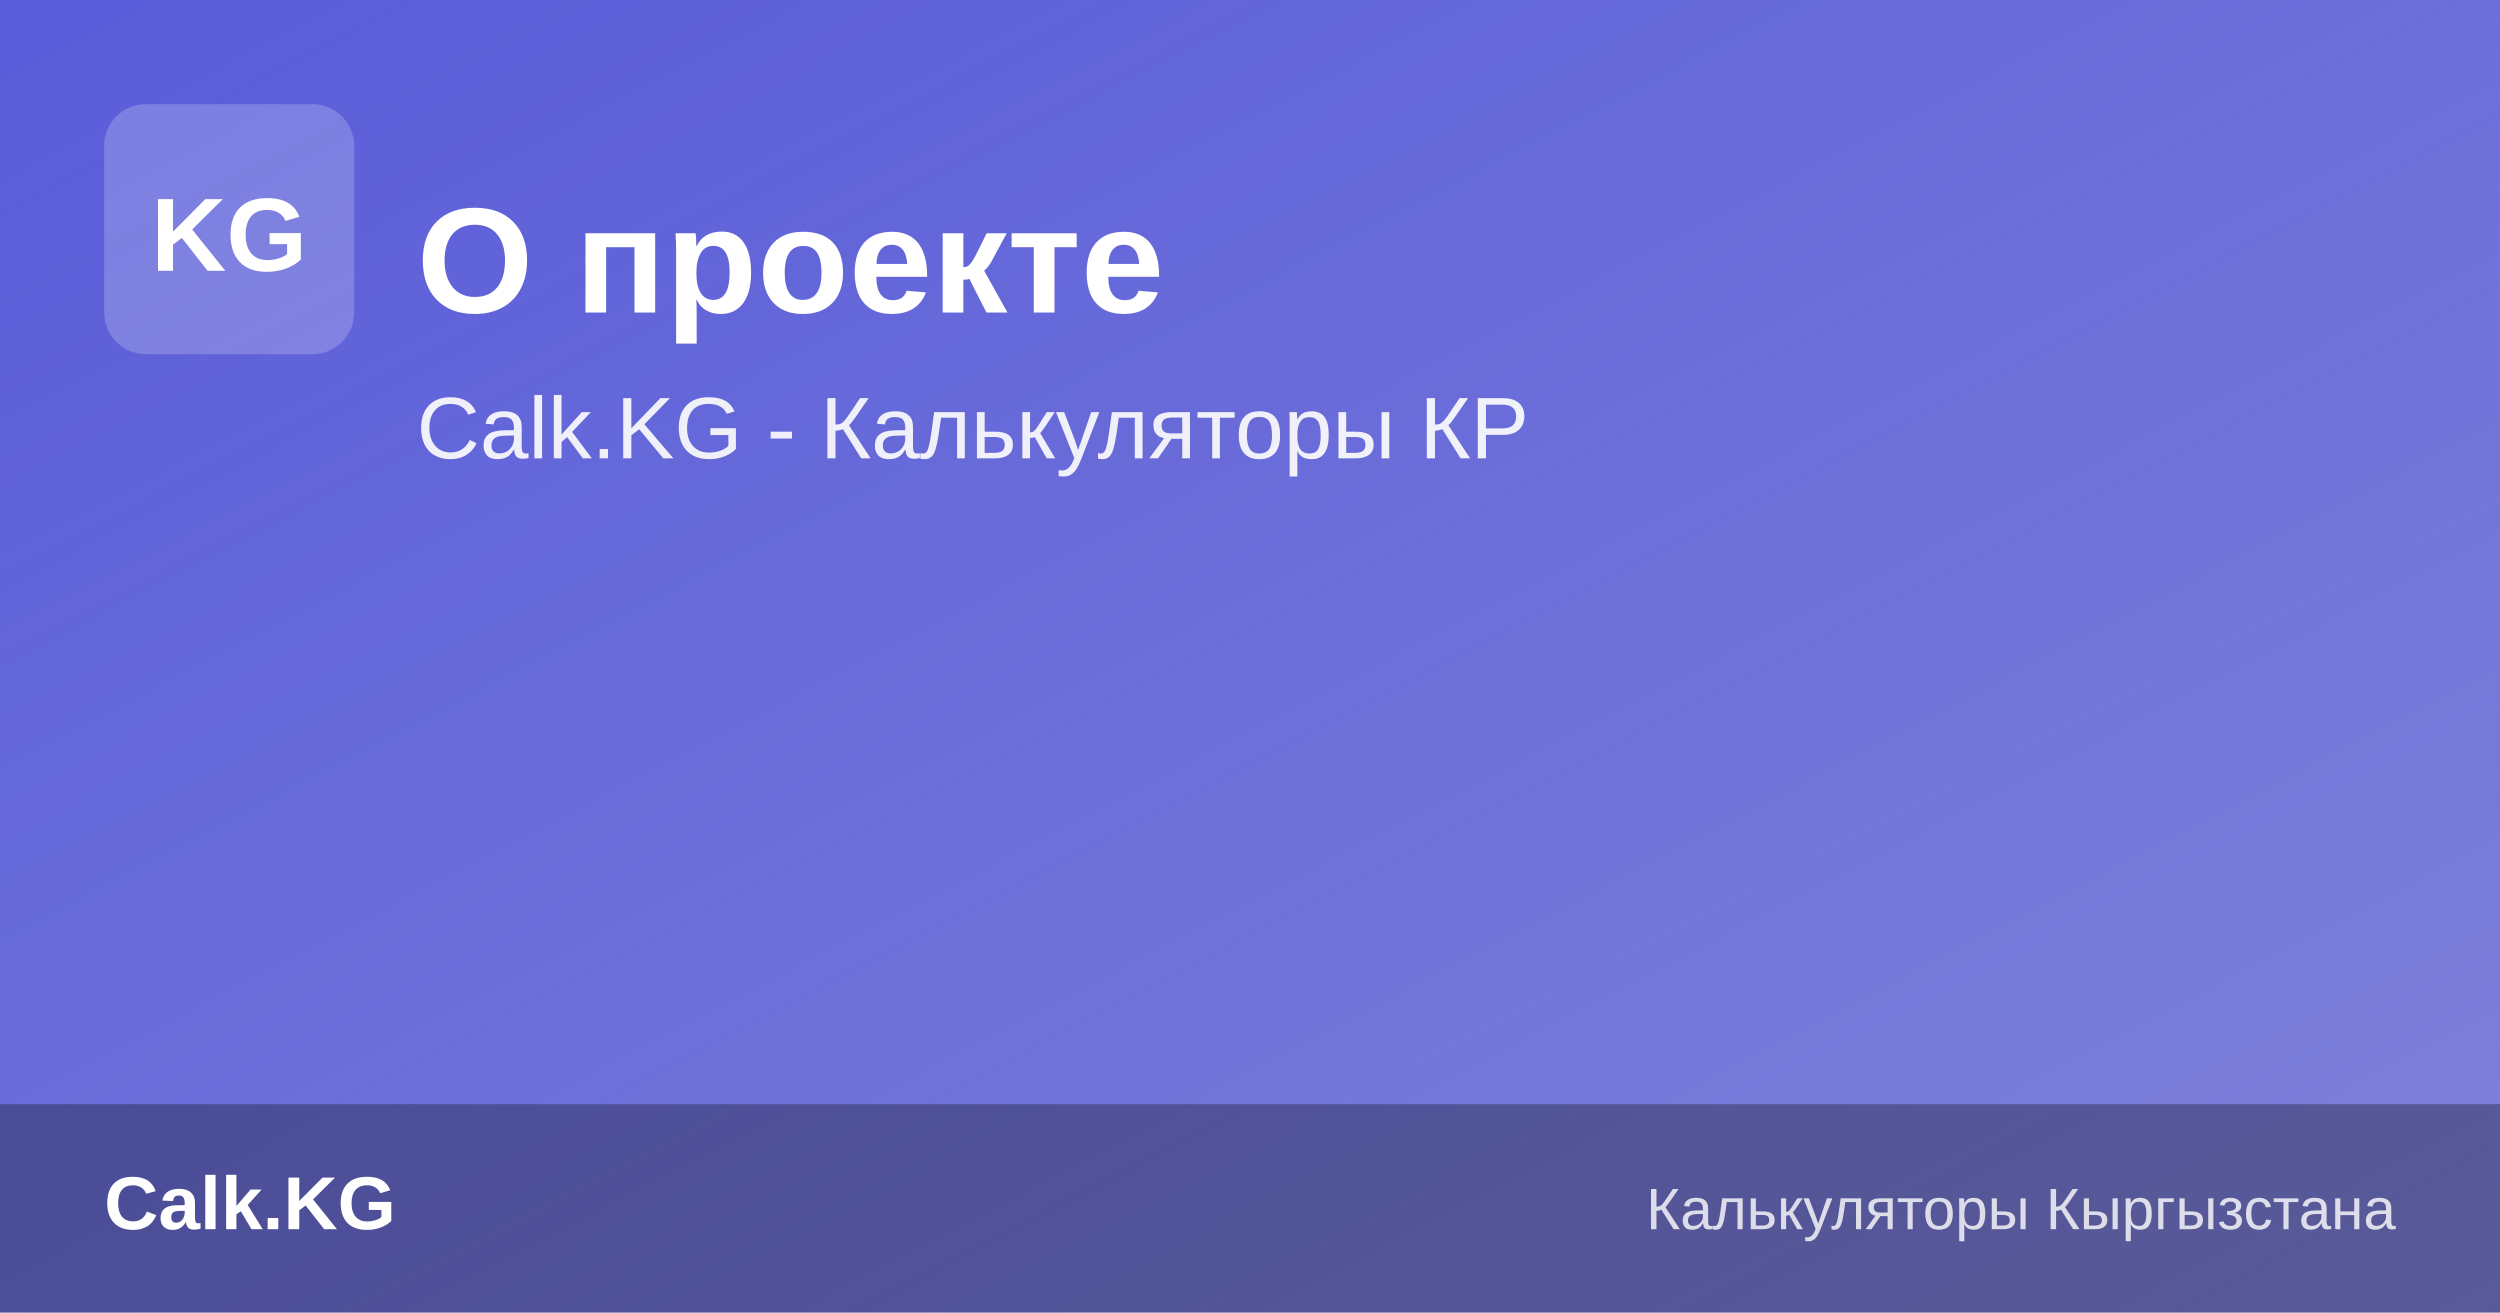
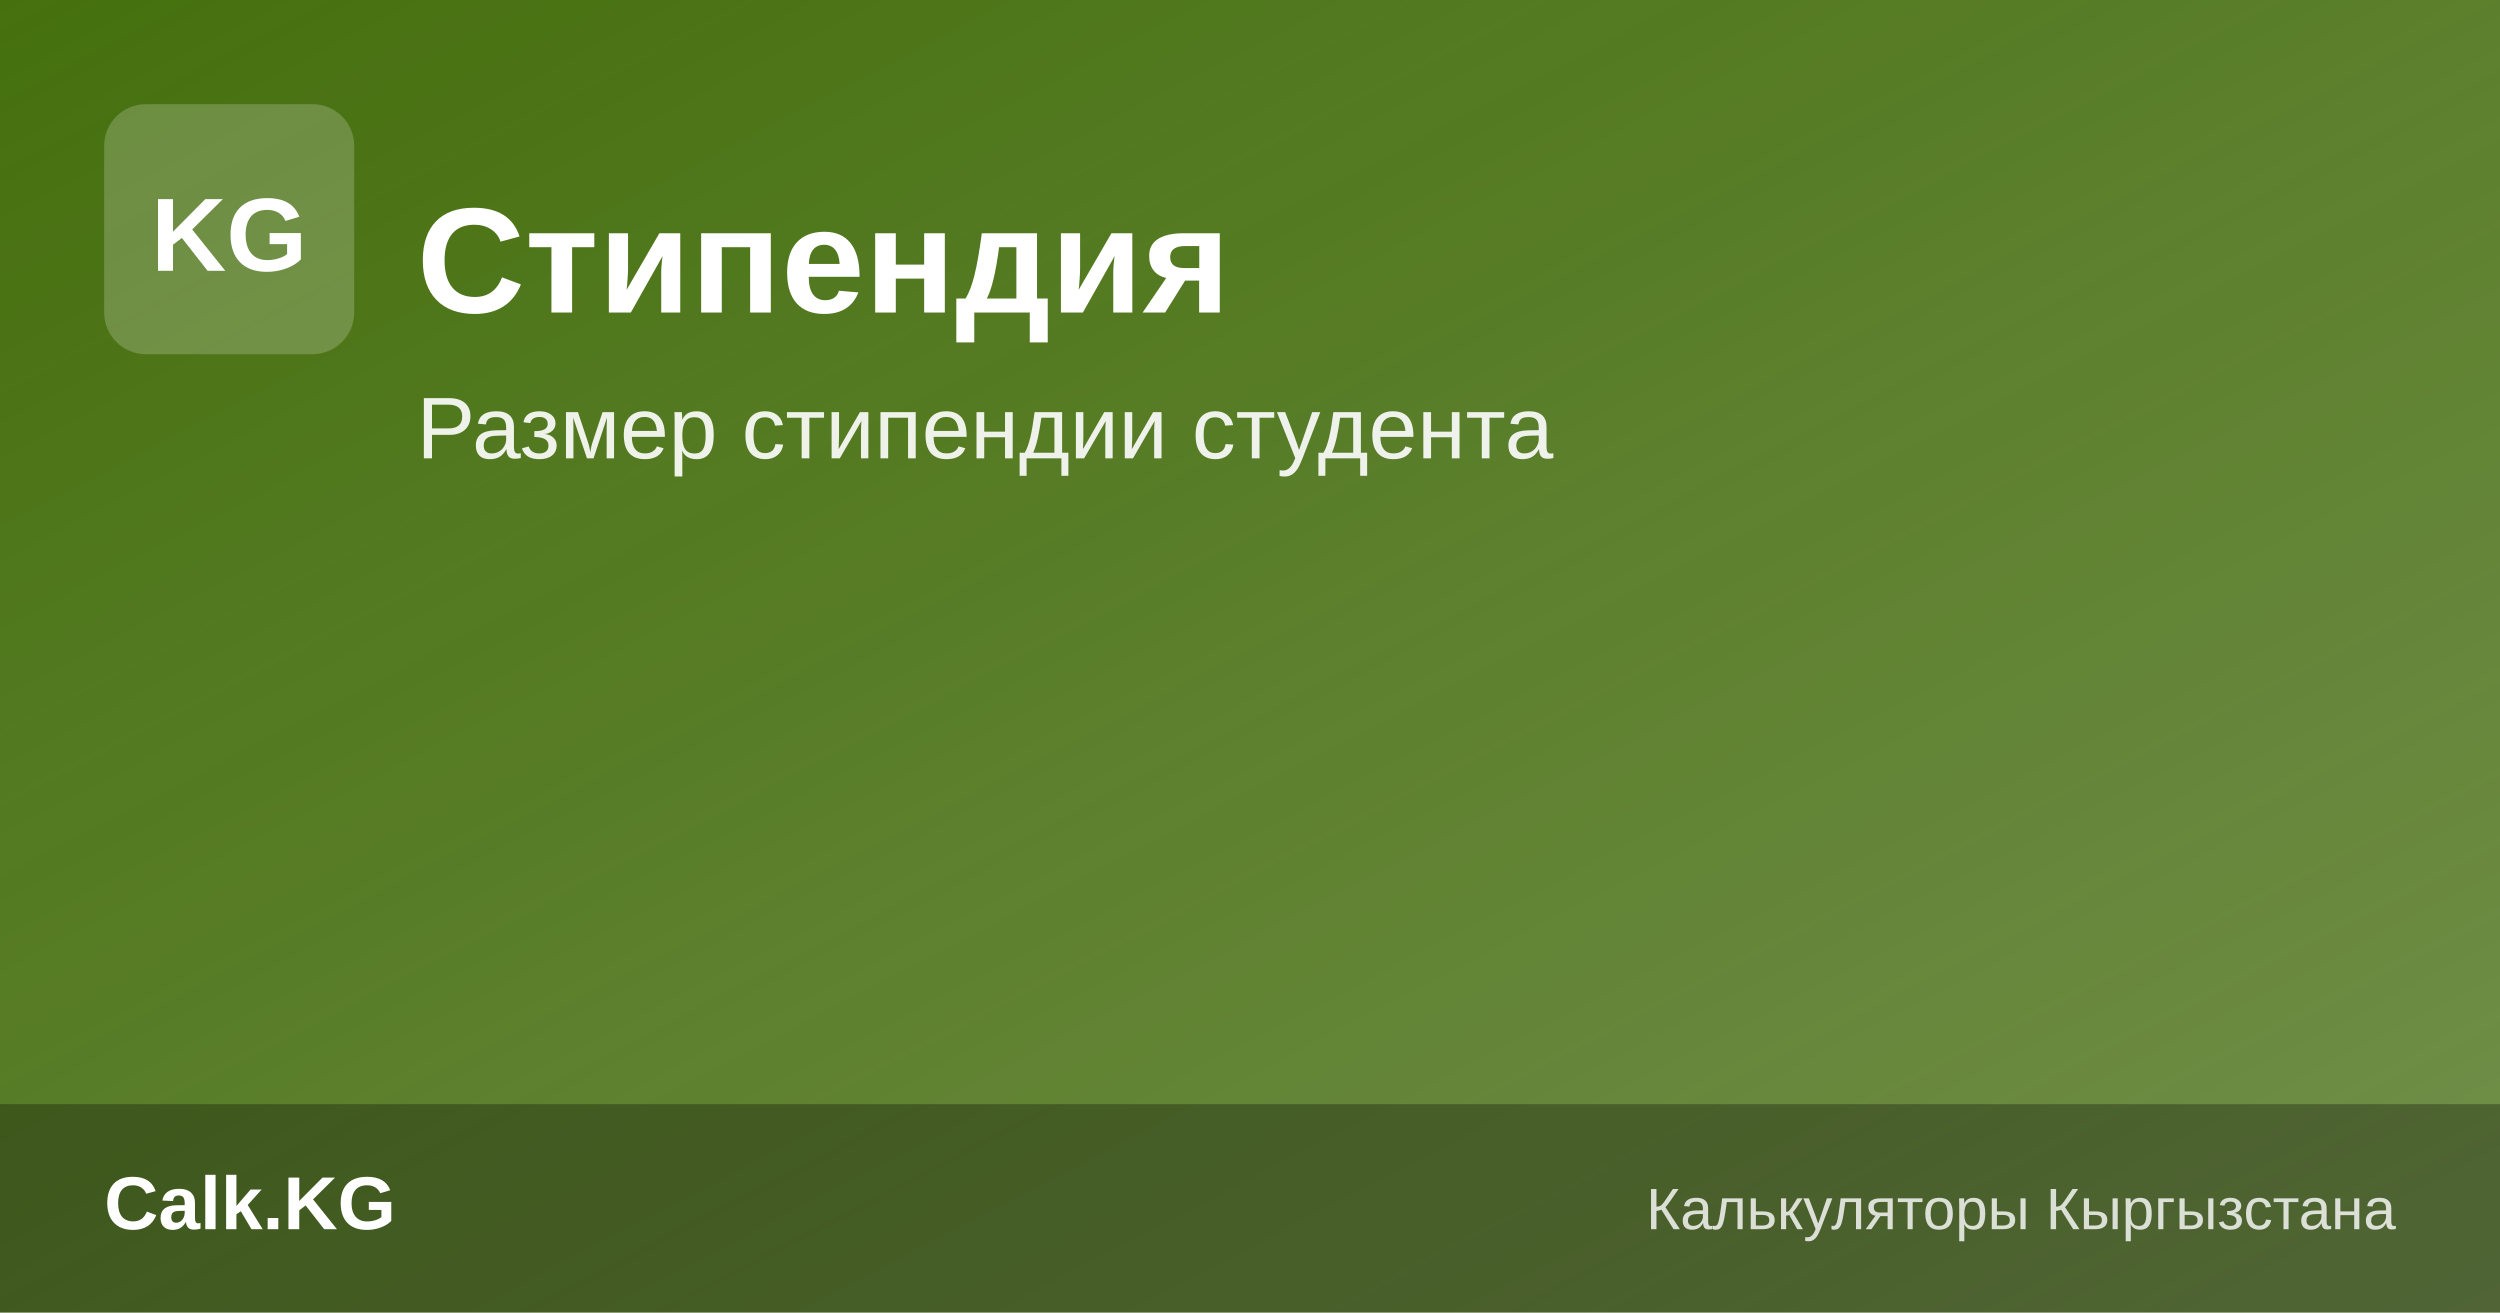
<svg xmlns="http://www.w3.org/2000/svg" width="1200" height="630">
  <defs>
-     <linearGradient id="grad-about" x1="0%" y1="0%" x2="100%" y2="100%">
-       <stop offset="0%" style="stop-color:#6366F1;stop-opacity:1" />
-       <stop offset="100%" style="stop-color:#6366F1;stop-opacity:0.7" />
+     <linearGradient id="grad-scholarship" x1="0%" y1="0%" x2="100%" y2="100%">
+       <stop offset="0%" style="stop-color:#4D7C0F;stop-opacity:1" />
+       <stop offset="100%" style="stop-color:#4D7C0F;stop-opacity:0.7" />
    </linearGradient>
  </defs>
-   <rect width="1200" height="630" fill="url(#grad-about)" />
+   <rect width="1200" height="630" fill="url(#grad-scholarship)" />
  <rect width="1200" height="630" fill="black" opacity="0.1" />
  <rect x="50" y="50" width="120" height="120" fill="white" opacity="0.2" rx="20" />
  <text x="110" y="130" font-family="Arial, sans-serif" font-size="50" fill="white" text-anchor="middle" font-weight="bold">KG</text>
-   <text x="200" y="150" font-family="Arial, sans-serif" font-size="72" font-weight="bold" fill="white">О проекте</text>
-   <text x="200" y="220" font-family="Arial, sans-serif" font-size="42" fill="white" opacity="0.9">Calk.KG - Калькуляторы КР</text>
+   <text x="200" y="150" font-family="Arial, sans-serif" font-size="72" font-weight="bold" fill="white">Стипендия</text>
+   <text x="200" y="220" font-family="Arial, sans-serif" font-size="42" fill="white" opacity="0.9">Размер стипендии студента</text>
  <rect x="0" y="530" width="1200" height="100" fill="black" opacity="0.3" />
  <text x="50" y="590" font-family="Arial, sans-serif" font-size="36" font-weight="bold" fill="white">Calk.KG</text>
  <text x="1150" y="590" font-family="Arial, sans-serif" font-size="28" fill="white" text-anchor="end" opacity="0.8">Калькуляторы Кыргызстана</text>
</svg>
